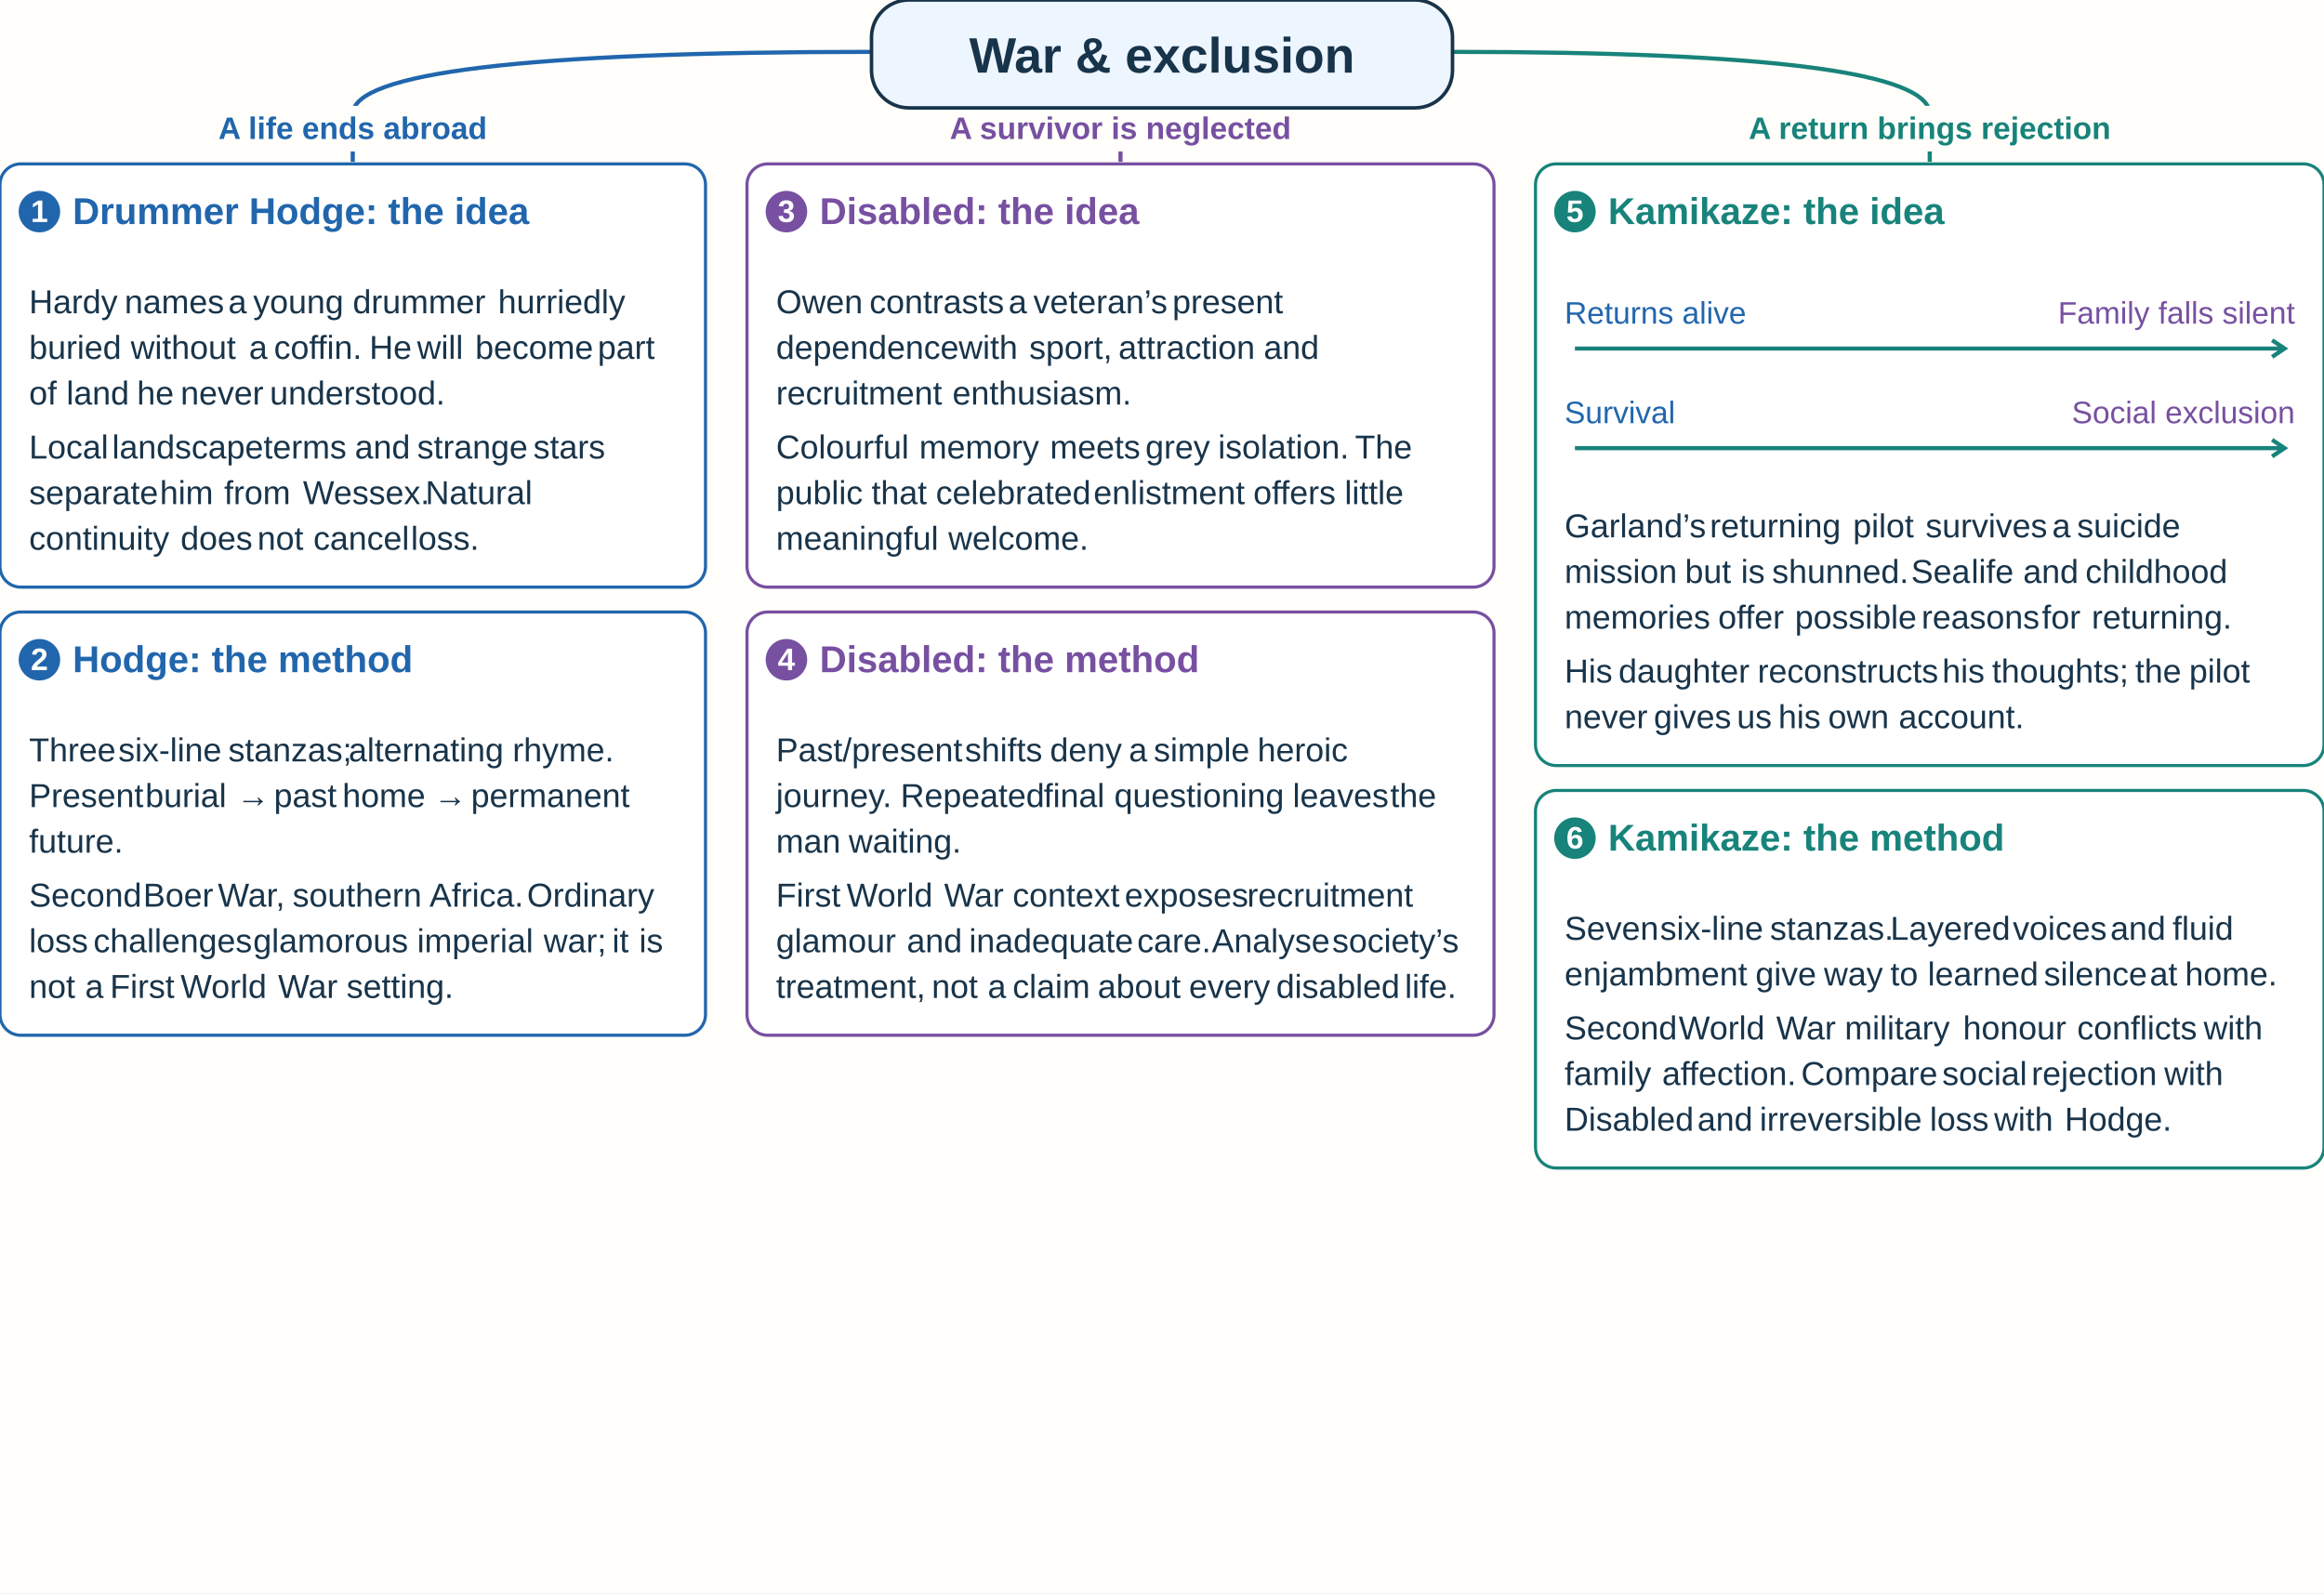
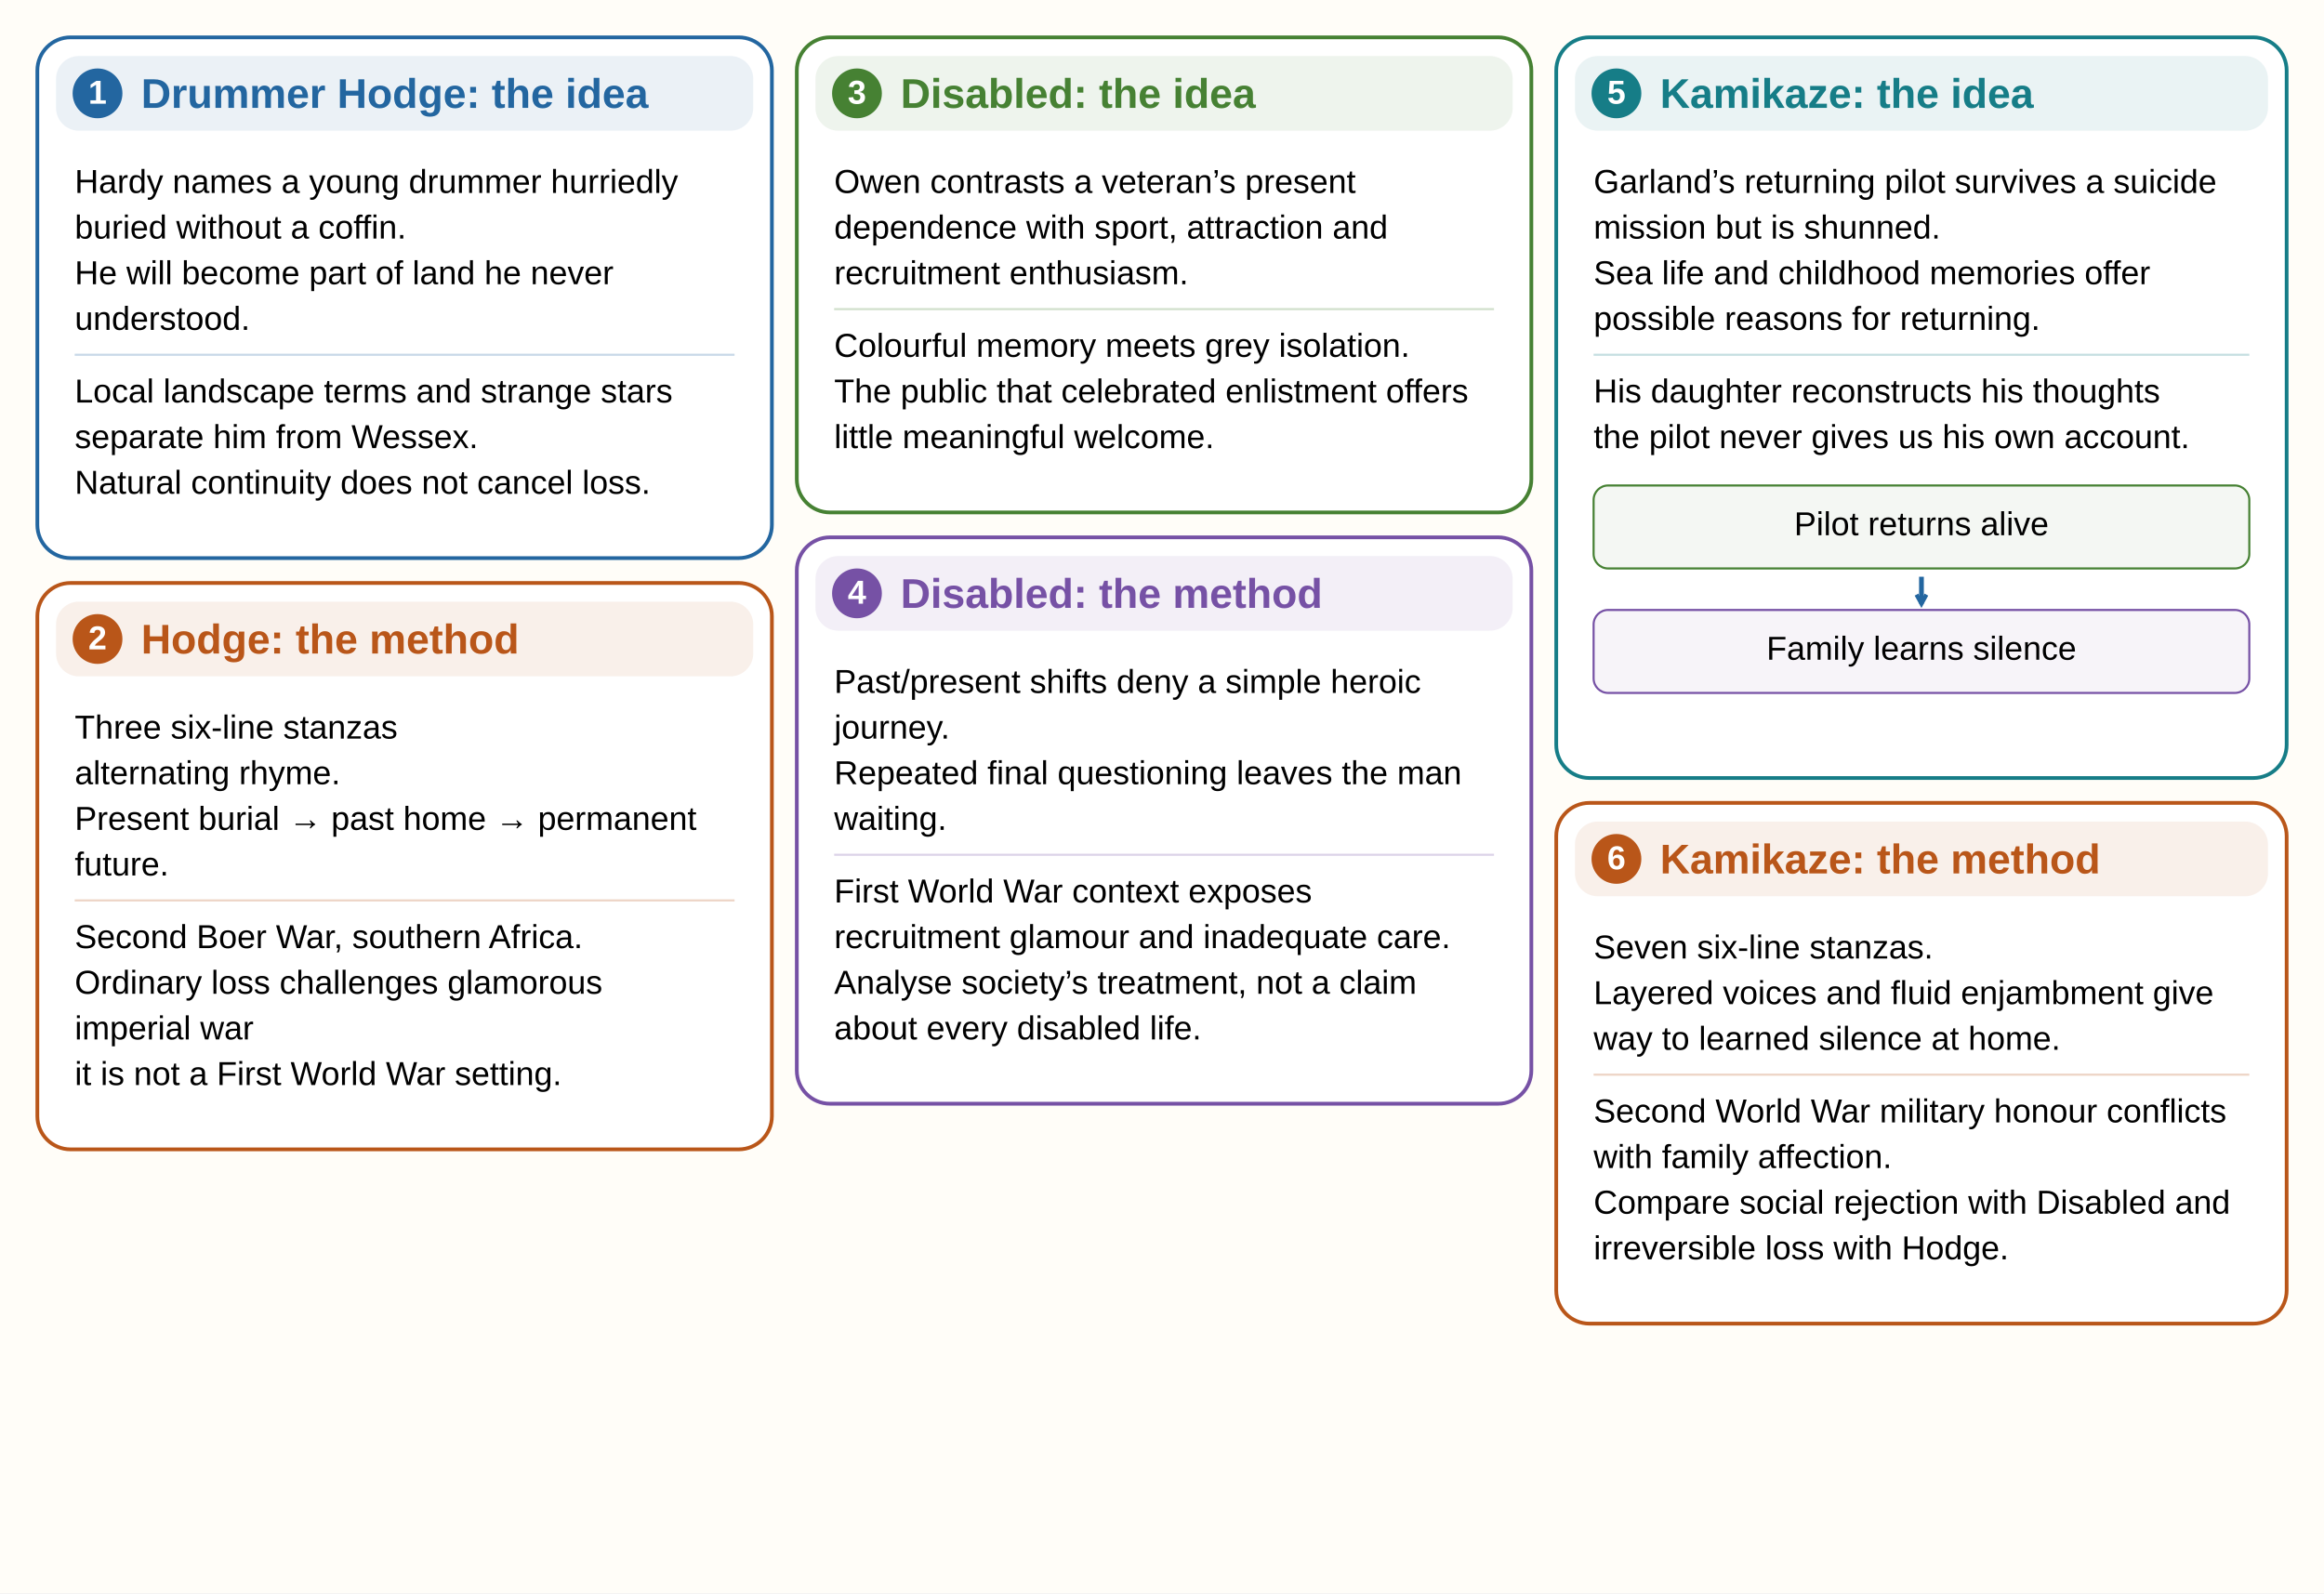
- <svg xmlns="http://www.w3.org/2000/svg" width="2400" height="1645.714" viewBox="0 0 1120 768" role="img" aria-labelledby="title description" data-print-width-mm="277" data-body-size="16">
+ <svg xmlns="http://www.w3.org/2000/svg" width="2400" height="1645.714" viewBox="0 0 1120 768" role="img" aria-labelledby="map-title map-description" data-print-width-mm="277" font-family="Segoe UI,Arial,sans-serif">
  <defs>
-     <radialGradient id="animalFill">
-       <stop stop-color="#fff5de" />
-       <stop offset="1" stop-color="#dceafd" />
-     </radialGradient>
-     <radialGradient id="nucleusFill">
-       <stop stop-color="#ddc7f4" />
-       <stop offset="1" stop-color="#9b79c2" />
-     </radialGradient>
-     <linearGradient id="leafFill" x2="0" y2="1">
-       <stop stop-color="#edf7b8" />
-       <stop offset="1" stop-color="#bfd882" />
-     </linearGradient>
+     <marker id="arrow-2366a0" viewBox="0 0 10 10" refX="9" refY="5" markerWidth="4" markerHeight="4" orient="auto-start-reverse">
+       <path d="M1 1L9 5L1 9" fill="none" stroke="#2366a0" stroke-width="2" stroke-linejoin="round" />
+     </marker>
+     <marker id="arrow-b95619" viewBox="0 0 10 10" refX="9" refY="5" markerWidth="4" markerHeight="4" orient="auto-start-reverse">
+       <path d="M1 1L9 5L1 9" fill="none" stroke="#b95619" stroke-width="2" stroke-linejoin="round" />
+     </marker>
+     <marker id="arrow-468133" viewBox="0 0 10 10" refX="9" refY="5" markerWidth="4" markerHeight="4" orient="auto-start-reverse">
+       <path d="M1 1L9 5L1 9" fill="none" stroke="#468133" stroke-width="2" stroke-linejoin="round" />
+     </marker>
+     <marker id="arrow-7651a5" viewBox="0 0 10 10" refX="9" refY="5" markerWidth="4" markerHeight="4" orient="auto-start-reverse">
+       <path d="M1 1L9 5L1 9" fill="none" stroke="#7651a5" stroke-width="2" stroke-linejoin="round" />
+     </marker>
+     <marker id="arrow-167d87" viewBox="0 0 10 10" refX="9" refY="5" markerWidth="4" markerHeight="4" orient="auto-start-reverse">
+       <path d="M1 1L9 5L1 9" fill="none" stroke="#167d87" stroke-width="2" stroke-linejoin="round" />
+     </marker>
+     <marker id="arrow-b95619" viewBox="0 0 10 10" refX="9" refY="5" markerWidth="4" markerHeight="4" orient="auto-start-reverse">
+       <path d="M1 1L9 5L1 9" fill="none" stroke="#b95619" stroke-width="2" stroke-linejoin="round" />
+     </marker>
  </defs>
-   <rect width="1120" height="768" fill="#fffefa" />
-   <g font-family="Segoe UI, Arial, sans-serif" fill="#18344a">
-     <path class="relationship-path" d="M420.0 25Q170.0 25 170.0 55V78" stroke="#2166ad" stroke-width="2" fill="none" />
-     <rect x="96.5" y="51" width="147.0" height="22" rx="5" fill="#fffefa" />
-     <text class="diagram-label" x="170.00" y="67.00" font-size="15" fill="#2166ad" font-weight="700" text-anchor="middle">A life ends abroad</text>
-     <g class="map-section" id="section-1" data-source-panel="0" data-bounds="0,0,340,204" transform="translate(0 79)">
-       <rect width="340" height="204" rx="10" fill="white" stroke="#2166ad" stroke-width="1.5" />
-       <g class="section-heading">
-         <circle cx="19" cy="23" r="10" fill="#2166ad" />
-         <text class="" x="19.00" y="28.00" font-size="15" fill="white" font-weight="700" text-anchor="middle">1</text>
-         <text class="" x="35.00" y="29.00" font-size="18" fill="#2166ad" font-weight="700" text-anchor="start">Drummer Hodge: the idea</text>
-       </g>
-       <g class="section-body">
-         <text class="body-text" x="14.00" y="72.00" font-size="16" fill="#18344a" font-weight="400" text-anchor="start">Hardy</text>
-         <text class="body-text" x="60.00" y="72.00" font-size="16" fill="#18344a" font-weight="400" text-anchor="start">names</text>
-         <text class="body-text" x="110.00" y="72.00" font-size="16" fill="#18344a" font-weight="400" text-anchor="start">a</text>
-         <text class="body-text" x="122.00" y="72.00" font-size="16" fill="#18344a" font-weight="400" text-anchor="start">young</text>
-         <text class="body-text" x="170.00" y="72.00" font-size="16" fill="#18344a" font-weight="400" text-anchor="start">drummer</text>
-         <text class="body-text" x="240.00" y="72.00" font-size="16" fill="#18344a" font-weight="400" text-anchor="start">hurriedly</text>
-         <text class="body-text" x="14.00" y="94.00" font-size="16" fill="#18344a" font-weight="400" text-anchor="start">buried</text>
-         <text class="body-text" x="63.00" y="94.00" font-size="16" fill="#18344a" font-weight="400" text-anchor="start">without</text>
-         <text class="body-text" x="120.00" y="94.00" font-size="16" fill="#18344a" font-weight="400" text-anchor="start">a</text>
-         <text class="body-text" x="132.00" y="94.00" font-size="16" fill="#18344a" font-weight="400" text-anchor="start">coffin.</text>
-         <text class="body-text" x="178.00" y="94.00" font-size="16" fill="#18344a" font-weight="400" text-anchor="start">He</text>
-         <text class="body-text" x="201.00" y="94.00" font-size="16" fill="#18344a" font-weight="400" text-anchor="start">will</text>
-         <text class="body-text" x="229.00" y="94.00" font-size="16" fill="#18344a" font-weight="400" text-anchor="start">become</text>
-         <text class="body-text" x="288.00" y="94.00" font-size="16" fill="#18344a" font-weight="400" text-anchor="start">part</text>
-         <text class="body-text" x="14.00" y="116.00" font-size="16" fill="#18344a" font-weight="400" text-anchor="start">of</text>
-         <text class="body-text" x="32.00" y="116.00" font-size="16" fill="#18344a" font-weight="400" text-anchor="start">land</text>
-         <text class="body-text" x="66.00" y="116.00" font-size="16" fill="#18344a" font-weight="400" text-anchor="start">he</text>
-         <text class="body-text" x="87.00" y="116.00" font-size="16" fill="#18344a" font-weight="400" text-anchor="start">never</text>
-         <text class="body-text" x="130.00" y="116.00" font-size="16" fill="#18344a" font-weight="400" text-anchor="start">understood.</text>
-         <text class="body-text" x="14.00" y="142.00" font-size="16" fill="#18344a" font-weight="400" text-anchor="start">Local</text>
-         <text class="body-text" x="54.00" y="142.00" font-size="16" fill="#18344a" font-weight="400" text-anchor="start">landscape</text>
-         <text class="body-text" x="127.00" y="142.00" font-size="16" fill="#18344a" font-weight="400" text-anchor="start">terms</text>
-         <text class="body-text" x="171.00" y="142.00" font-size="16" fill="#18344a" font-weight="400" text-anchor="start">and</text>
-         <text class="body-text" x="201.00" y="142.00" font-size="16" fill="#18344a" font-weight="400" text-anchor="start">strange</text>
-         <text class="body-text" x="257.00" y="142.00" font-size="16" fill="#18344a" font-weight="400" text-anchor="start">stars</text>
-         <text class="body-text" x="14.00" y="164.00" font-size="16" fill="#18344a" font-weight="400" text-anchor="start">separate</text>
-         <text class="body-text" x="77.00" y="164.00" font-size="16" fill="#18344a" font-weight="400" text-anchor="start">him</text>
-         <text class="body-text" x="108.00" y="164.00" font-size="16" fill="#18344a" font-weight="400" text-anchor="start">from</text>
-         <text class="body-text" x="146.00" y="164.00" font-size="16" fill="#18344a" font-weight="400" text-anchor="start">Wessex.</text>
-         <text class="body-text" x="205.00" y="164.00" font-size="16" fill="#18344a" font-weight="400" text-anchor="start">Natural</text>
-         <text class="body-text" x="14.00" y="186.00" font-size="16" fill="#18344a" font-weight="400" text-anchor="start">continuity</text>
-         <text class="body-text" x="87.00" y="186.00" font-size="16" fill="#18344a" font-weight="400" text-anchor="start">does</text>
-         <text class="body-text" x="124.00" y="186.00" font-size="16" fill="#18344a" font-weight="400" text-anchor="start">not</text>
-         <text class="body-text" x="151.00" y="186.00" font-size="16" fill="#18344a" font-weight="400" text-anchor="start">cancel</text>
-         <text class="body-text" x="198.00" y="186.00" font-size="16" fill="#18344a" font-weight="400" text-anchor="start">loss.</text>
+   <rect width="1120" height="768" fill="#fffdf8" />
+   <g class="map-section" id="section-1" data-source-panel="0" data-bounds="0,0,354,251" transform="translate(18 18)">
+     <rect width="354" height="251" rx="16" fill="white" stroke="#2366a0" stroke-width="1.8" />
+     <g class="section-heading">
+       <rect x="9" y="9" width="336" height="36" rx="11" fill="#2366a0" opacity=".09" />
+       <circle cx="29" cy="27" r="12" fill="#2366a0" />
+       <text class="diagram-label" x="29" y="32" font-size="16" fill="white" font-weight="700" text-anchor="middle">1</text>
+       <text class="panel-title" x="50" y="34" font-size="20" fill="#2366a0" font-weight="700" text-anchor="start">Drummer Hodge: the idea</text>
+     </g>
+     <g class="section-body">
+       <text class="body-text" x="18" y="75" font-size="16" fill="#000000" font-weight="400" text-anchor="start">Hardy names a young drummer hurriedly</text>
+       <text class="body-text" x="18" y="97" font-size="16" fill="#000000" font-weight="400" text-anchor="start">buried without a coffin.</text>
+       <text class="body-text" x="18" y="119" font-size="16" fill="#000000" font-weight="400" text-anchor="start">He will become part of land he never</text>
+       <text class="body-text" x="18" y="141" font-size="16" fill="#000000" font-weight="400" text-anchor="start">understood.</text>
+       <path class="section-divider" d="M18 153H336" stroke="#2366a0" stroke-opacity=".25" stroke-width="1" fill="none" />
+       <text class="body-text" x="18" y="176" font-size="16" fill="#000000" font-weight="400" text-anchor="start">Local landscape terms and strange stars</text>
+       <text class="body-text" x="18" y="198" font-size="16" fill="#000000" font-weight="400" text-anchor="start">separate him from Wessex.</text>
+       <text class="body-text" x="18" y="220" font-size="16" fill="#000000" font-weight="400" text-anchor="start">Natural continuity does not cancel loss.</text>
+     </g>
+   </g>
+   <g class="map-section" id="section-2" data-source-panel="1" data-bounds="0,0,354,273" transform="translate(18 281)">
+     <rect width="354" height="273" rx="16" fill="white" stroke="#b95619" stroke-width="1.8" />
+     <g class="section-heading">
+       <rect x="9" y="9" width="336" height="36" rx="11" fill="#b95619" opacity=".09" />
+       <circle cx="29" cy="27" r="12" fill="#b95619" />
+       <text class="diagram-label" x="29" y="32" font-size="16" fill="white" font-weight="700" text-anchor="middle">2</text>
+       <text class="panel-title" x="50" y="34" font-size="20" fill="#b95619" font-weight="700" text-anchor="start">Hodge: the method</text>
+     </g>
+     <g class="section-body">
+       <text class="body-text" x="18" y="75" font-size="16" fill="#000000" font-weight="400" text-anchor="start">Three six-line stanzas</text>
+       <text class="body-text" x="18" y="97" font-size="16" fill="#000000" font-weight="400" text-anchor="start">alternating rhyme.</text>
+       <text class="body-text" x="18" y="119" font-size="16" fill="#000000" font-weight="400" text-anchor="start">Present burial → past home → permanent</text>
+       <text class="body-text" x="18" y="141" font-size="16" fill="#000000" font-weight="400" text-anchor="start">future.</text>
+       <path class="section-divider" d="M18 153H336" stroke="#b95619" stroke-opacity=".25" stroke-width="1" fill="none" />
+       <text class="body-text" x="18" y="176" font-size="16" fill="#000000" font-weight="400" text-anchor="start">Second Boer War, southern Africa.</text>
+       <text class="body-text" x="18" y="198" font-size="16" fill="#000000" font-weight="400" text-anchor="start">Ordinary loss challenges glamorous</text>
+       <text class="body-text" x="18" y="220" font-size="16" fill="#000000" font-weight="400" text-anchor="start">imperial war</text>
+       <text class="body-text" x="18" y="242" font-size="16" fill="#000000" font-weight="400" text-anchor="start">it is not a First World War setting.</text>
+     </g>
+   </g>
+   <g class="map-section" id="section-3" data-source-panel="2" data-bounds="0,0,354,229" transform="translate(384 18)">
+     <rect width="354" height="229" rx="16" fill="white" stroke="#468133" stroke-width="1.8" />
+     <g class="section-heading">
+       <rect x="9" y="9" width="336" height="36" rx="11" fill="#468133" opacity=".09" />
+       <circle cx="29" cy="27" r="12" fill="#468133" />
+       <text class="diagram-label" x="29" y="32" font-size="16" fill="white" font-weight="700" text-anchor="middle">3</text>
+       <text class="panel-title" x="50" y="34" font-size="20" fill="#468133" font-weight="700" text-anchor="start">Disabled: the idea</text>
+     </g>
+     <g class="section-body">
+       <text class="body-text" x="18" y="75" font-size="16" fill="#000000" font-weight="400" text-anchor="start">Owen contrasts a veteran’s present</text>
+       <text class="body-text" x="18" y="97" font-size="16" fill="#000000" font-weight="400" text-anchor="start">dependence with sport, attraction and</text>
+       <text class="body-text" x="18" y="119" font-size="16" fill="#000000" font-weight="400" text-anchor="start">recruitment enthusiasm.</text>
+       <path class="section-divider" d="M18 131H336" stroke="#468133" stroke-opacity=".25" stroke-width="1" fill="none" />
+       <text class="body-text" x="18" y="154" font-size="16" fill="#000000" font-weight="400" text-anchor="start">Colourful memory meets grey isolation.</text>
+       <text class="body-text" x="18" y="176" font-size="16" fill="#000000" font-weight="400" text-anchor="start">The public that celebrated enlistment offers</text>
+       <text class="body-text" x="18" y="198" font-size="16" fill="#000000" font-weight="400" text-anchor="start">little meaningful welcome.</text>
+     </g>
+   </g>
+   <g class="map-section" id="section-4" data-source-panel="3" data-bounds="0,0,354,273" transform="translate(384 259)">
+     <rect width="354" height="273" rx="16" fill="white" stroke="#7651a5" stroke-width="1.8" />
+     <g class="section-heading">
+       <rect x="9" y="9" width="336" height="36" rx="11" fill="#7651a5" opacity=".09" />
+       <circle cx="29" cy="27" r="12" fill="#7651a5" />
+       <text class="diagram-label" x="29" y="32" font-size="16" fill="white" font-weight="700" text-anchor="middle">4</text>
+       <text class="panel-title" x="50" y="34" font-size="20" fill="#7651a5" font-weight="700" text-anchor="start">Disabled: the method</text>
+     </g>
+     <g class="section-body">
+       <text class="body-text" x="18" y="75" font-size="16" fill="#000000" font-weight="400" text-anchor="start">Past/present shifts deny a simple heroic</text>
+       <text class="body-text" x="18" y="97" font-size="16" fill="#000000" font-weight="400" text-anchor="start">journey.</text>
+       <text class="body-text" x="18" y="119" font-size="16" fill="#000000" font-weight="400" text-anchor="start">Repeated final questioning leaves the man</text>
+       <text class="body-text" x="18" y="141" font-size="16" fill="#000000" font-weight="400" text-anchor="start">waiting.</text>
+       <path class="section-divider" d="M18 153H336" stroke="#7651a5" stroke-opacity=".25" stroke-width="1" fill="none" />
+       <text class="body-text" x="18" y="176" font-size="16" fill="#000000" font-weight="400" text-anchor="start">First World War context exposes</text>
+       <text class="body-text" x="18" y="198" font-size="16" fill="#000000" font-weight="400" text-anchor="start">recruitment glamour and inadequate care.</text>
+       <text class="body-text" x="18" y="220" font-size="16" fill="#000000" font-weight="400" text-anchor="start">Analyse society’s treatment, not a claim</text>
+       <text class="body-text" x="18" y="242" font-size="16" fill="#000000" font-weight="400" text-anchor="start">about every disabled life.</text>
+     </g>
+   </g>
+   <g class="map-section" id="section-5" data-source-panel="4" data-bounds="0,0,352,357" transform="translate(750 18)">
+     <rect width="352" height="357" rx="16" fill="white" stroke="#167d87" stroke-width="1.8" />
+     <g class="section-heading">
+       <rect x="9" y="9" width="334" height="36" rx="11" fill="#167d87" opacity=".09" />
+       <circle cx="29" cy="27" r="12" fill="#167d87" />
+       <text class="diagram-label" x="29" y="32" font-size="16" fill="white" font-weight="700" text-anchor="middle">5</text>
+       <text class="panel-title" x="50" y="34" font-size="20" fill="#167d87" font-weight="700" text-anchor="start">Kamikaze: the idea</text>
+     </g>
+     <g class="section-body">
+       <text class="body-text" x="18" y="75" font-size="16" fill="#000000" font-weight="400" text-anchor="start">Garland’s returning pilot survives a suicide</text>
+       <text class="body-text" x="18" y="97" font-size="16" fill="#000000" font-weight="400" text-anchor="start">mission but is shunned.</text>
+       <text class="body-text" x="18" y="119" font-size="16" fill="#000000" font-weight="400" text-anchor="start">Sea life and childhood memories offer</text>
+       <text class="body-text" x="18" y="141" font-size="16" fill="#000000" font-weight="400" text-anchor="start">possible reasons for returning.</text>
+       <path class="section-divider" d="M18 153H334" stroke="#167d87" stroke-opacity=".25" stroke-width="1" fill="none" />
+       <text class="body-text" x="18" y="176" font-size="16" fill="#000000" font-weight="400" text-anchor="start">His daughter reconstructs his thoughts</text>
+       <text class="body-text" x="18" y="198" font-size="16" fill="#000000" font-weight="400" text-anchor="start">the pilot never gives us his own account.</text>
+       <g transform="translate(18 216)">
+         <g class="concept-illustration">
+           <rect x="0" y="0" width="316" height="40" rx="7" fill="#468133" fill-opacity=".06" stroke="#468133" />
+           <text class="diagram-label" x="158.0" y="24" font-size="16" fill="#000000" text-anchor="middle">Pilot returns alive</text>
+           <path d="M158.0 44L158.0 57" stroke="#2366a0" stroke-width="2.3" fill="none" />
+           <path d="M155.603 52.612L158.0 57L160.397 52.612" stroke="#2366a0" stroke-width="2" fill="none" />
+           <rect x="0" y="60" width="316" height="40" rx="7" fill="#7651a5" fill-opacity=".06" stroke="#7651a5" />
+           <text class="diagram-label" x="158.0" y="84" font-size="16" fill="#000000" text-anchor="middle">Family learns silence</text>
+         </g>
      </g>
    </g>
-     <g class="map-section" id="section-2" data-source-panel="1" data-bounds="0,0,340,204" transform="translate(0 295)">
-       <rect width="340" height="204" rx="10" fill="white" stroke="#2166ad" stroke-width="1.5" />
-       <g class="section-heading">
-         <circle cx="19" cy="23" r="10" fill="#2166ad" />
-         <text class="" x="19.00" y="28.00" font-size="15" fill="white" font-weight="700" text-anchor="middle">2</text>
-         <text class="" x="35.00" y="29.00" font-size="18" fill="#2166ad" font-weight="700" text-anchor="start">Hodge: the method</text>
-       </g>
-       <g class="section-body">
-         <text class="body-text" x="14.00" y="72.00" font-size="16" fill="#18344a" font-weight="400" text-anchor="start">Three</text>
-         <text class="body-text" x="57.00" y="72.00" font-size="16" fill="#18344a" font-weight="400" text-anchor="start">six-line</text>
-         <text class="body-text" x="110.00" y="72.00" font-size="16" fill="#18344a" font-weight="400" text-anchor="start">stanzas;</text>
-         <text class="body-text" x="168.00" y="72.00" font-size="16" fill="#18344a" font-weight="400" text-anchor="start">alternating</text>
-         <text class="body-text" x="247.00" y="72.00" font-size="16" fill="#18344a" font-weight="400" text-anchor="start">rhyme.</text>
-         <text class="body-text" x="14.00" y="94.00" font-size="16" fill="#18344a" font-weight="400" text-anchor="start">Present</text>
-         <text class="body-text" x="70.00" y="94.00" font-size="16" fill="#18344a" font-weight="400" text-anchor="start">burial</text>
-         <text class="body-text" x="114.00" y="94.00" font-size="16" fill="#18344a" font-weight="400" text-anchor="start">→</text>
-         <text class="body-text" x="132.00" y="94.00" font-size="16" fill="#18344a" font-weight="400" text-anchor="start">past</text>
-         <text class="body-text" x="165.00" y="94.00" font-size="16" fill="#18344a" font-weight="400" text-anchor="start">home</text>
-         <text class="body-text" x="209.00" y="94.00" font-size="16" fill="#18344a" font-weight="400" text-anchor="start">→</text>
-         <text class="body-text" x="227.00" y="94.00" font-size="16" fill="#18344a" font-weight="400" text-anchor="start">permanent</text>
-         <text class="body-text" x="14.00" y="116.00" font-size="16" fill="#18344a" font-weight="400" text-anchor="start">future.</text>
-         <text class="body-text" x="14.00" y="142.00" font-size="16" fill="#18344a" font-weight="400" text-anchor="start">Second</text>
-         <text class="body-text" x="69.00" y="142.00" font-size="16" fill="#18344a" font-weight="400" text-anchor="start">Boer</text>
-         <text class="body-text" x="105.00" y="142.00" font-size="16" fill="#18344a" font-weight="400" text-anchor="start">War,</text>
-         <text class="body-text" x="140.98" y="142.00" font-size="16" fill="#18344a" font-weight="400" text-anchor="start">southern</text>
-         <text class="body-text" x="206.98" y="142.00" font-size="16" fill="#18344a" font-weight="400" text-anchor="start">Africa.</text>
-         <text class="body-text" x="253.98" y="142.00" font-size="16" fill="#18344a" font-weight="400" text-anchor="start">Ordinary</text>
-         <text class="body-text" x="14.00" y="164.00" font-size="16" fill="#18344a" font-weight="400" text-anchor="start">loss</text>
-         <text class="body-text" x="45.00" y="164.00" font-size="16" fill="#18344a" font-weight="400" text-anchor="start">challenges</text>
-         <text class="body-text" x="122.00" y="164.00" font-size="16" fill="#18344a" font-weight="400" text-anchor="start">glamorous</text>
-         <text class="body-text" x="201.00" y="164.00" font-size="16" fill="#18344a" font-weight="400" text-anchor="start">imperial</text>
-         <text class="body-text" x="262.00" y="164.00" font-size="16" fill="#18344a" font-weight="400" text-anchor="start">war;</text>
-         <text class="body-text" x="295.00" y="164.00" font-size="16" fill="#18344a" font-weight="400" text-anchor="start">it</text>
-         <text class="body-text" x="308.00" y="164.00" font-size="16" fill="#18344a" font-weight="400" text-anchor="start">is</text>
-         <text class="body-text" x="14.00" y="186.00" font-size="16" fill="#18344a" font-weight="400" text-anchor="start">not</text>
-         <text class="body-text" x="41.00" y="186.00" font-size="16" fill="#18344a" font-weight="400" text-anchor="start">a</text>
-         <text class="body-text" x="53.00" y="186.00" font-size="16" fill="#18344a" font-weight="400" text-anchor="start">First</text>
-         <text class="body-text" x="87.00" y="186.00" font-size="16" fill="#18344a" font-weight="400" text-anchor="start">World</text>
-         <text class="body-text" x="134.00" y="186.00" font-size="16" fill="#18344a" font-weight="400" text-anchor="start">War</text>
-         <text class="body-text" x="167.00" y="186.00" font-size="16" fill="#18344a" font-weight="400" text-anchor="start">setting.</text>
-       </g>
+   </g>
+   <g class="map-section" id="section-6" data-source-panel="5" data-bounds="0,0,352,251" transform="translate(750 387)">
+     <rect width="352" height="251" rx="16" fill="white" stroke="#b95619" stroke-width="1.8" />
+     <g class="section-heading">
+       <rect x="9" y="9" width="334" height="36" rx="11" fill="#b95619" opacity=".09" />
+       <circle cx="29" cy="27" r="12" fill="#b95619" />
+       <text class="diagram-label" x="29" y="32" font-size="16" fill="white" font-weight="700" text-anchor="middle">6</text>
+       <text class="panel-title" x="50" y="34" font-size="20" fill="#b95619" font-weight="700" text-anchor="start">Kamikaze: the method</text>
    </g>
-     <path class="relationship-path" d="M560 52Q540.0 55 540.0 55V78" stroke="#7750a1" stroke-width="2" fill="none" />
-     <rect x="450.5" y="51" width="179.0" height="22" rx="5" fill="#fffefa" />
-     <text class="diagram-label" x="540.00" y="67.00" font-size="15" fill="#7750a1" font-weight="700" text-anchor="middle">A survivor is neglected</text>
-     <g class="map-section" id="section-3" data-source-panel="2" data-bounds="0,0,360,204" transform="translate(360 79)">
-       <rect width="360" height="204" rx="10" fill="white" stroke="#7750a1" stroke-width="1.5" />
-       <g class="section-heading">
-         <circle cx="19" cy="23" r="10" fill="#7750a1" />
-         <text class="" x="19.00" y="28.00" font-size="15" fill="white" font-weight="700" text-anchor="middle">3</text>
-         <text class="" x="35.00" y="29.00" font-size="18" fill="#7750a1" font-weight="700" text-anchor="start">Disabled: the idea</text>
-       </g>
-       <g class="section-body">
-         <text class="body-text" x="14.00" y="72.00" font-size="16" fill="#18344a" font-weight="400" text-anchor="start">Owen</text>
-         <text class="body-text" x="59.00" y="72.00" font-size="16" fill="#18344a" font-weight="400" text-anchor="start">contrasts</text>
-         <text class="body-text" x="126.00" y="72.00" font-size="16" fill="#18344a" font-weight="400" text-anchor="start">a</text>
-         <text class="body-text" x="138.00" y="72.00" font-size="16" fill="#18344a" font-weight="400" text-anchor="start">veteran’s</text>
-         <text class="body-text" x="204.98" y="72.00" font-size="16" fill="#18344a" font-weight="400" text-anchor="start">present</text>
-         <text class="body-text" x="14.00" y="94.00" font-size="16" fill="#18344a" font-weight="400" text-anchor="start">dependence</text>
-         <text class="body-text" x="102.00" y="94.00" font-size="16" fill="#18344a" font-weight="400" text-anchor="start">with</text>
-         <text class="body-text" x="136.00" y="94.00" font-size="16" fill="#18344a" font-weight="400" text-anchor="start">sport,</text>
-         <text class="body-text" x="179.00" y="94.00" font-size="16" fill="#18344a" font-weight="400" text-anchor="start">attraction</text>
-         <text class="body-text" x="249.00" y="94.00" font-size="16" fill="#18344a" font-weight="400" text-anchor="start">and</text>
-         <text class="body-text" x="14.00" y="116.00" font-size="16" fill="#18344a" font-weight="400" text-anchor="start">recruitment</text>
-         <text class="body-text" x="99.00" y="116.00" font-size="16" fill="#18344a" font-weight="400" text-anchor="start">enthusiasm.</text>
-         <text class="body-text" x="14.00" y="142.00" font-size="16" fill="#18344a" font-weight="400" text-anchor="start">Colourful</text>
-         <text class="body-text" x="83.00" y="142.00" font-size="16" fill="#18344a" font-weight="400" text-anchor="start">memory</text>
-         <text class="body-text" x="146.00" y="142.00" font-size="16" fill="#18344a" font-weight="400" text-anchor="start">meets</text>
-         <text class="body-text" x="192.00" y="142.00" font-size="16" fill="#18344a" font-weight="400" text-anchor="start">grey</text>
-         <text class="body-text" x="227.00" y="142.00" font-size="16" fill="#18344a" font-weight="400" text-anchor="start">isolation.</text>
-         <text class="body-text" x="293.00" y="142.00" font-size="16" fill="#18344a" font-weight="400" text-anchor="start">The</text>
-         <text class="body-text" x="14.00" y="164.00" font-size="16" fill="#18344a" font-weight="400" text-anchor="start">public</text>
-         <text class="body-text" x="60.00" y="164.00" font-size="16" fill="#18344a" font-weight="400" text-anchor="start">that</text>
-         <text class="body-text" x="91.00" y="164.00" font-size="16" fill="#18344a" font-weight="400" text-anchor="start">celebrated</text>
-         <text class="body-text" x="167.00" y="164.00" font-size="16" fill="#18344a" font-weight="400" text-anchor="start">enlistment</text>
-         <text class="body-text" x="244.00" y="164.00" font-size="16" fill="#18344a" font-weight="400" text-anchor="start">offers</text>
-         <text class="body-text" x="288.00" y="164.00" font-size="16" fill="#18344a" font-weight="400" text-anchor="start">little</text>
-         <text class="body-text" x="14.00" y="186.00" font-size="16" fill="#18344a" font-weight="400" text-anchor="start">meaningful</text>
-         <text class="body-text" x="97.00" y="186.00" font-size="16" fill="#18344a" font-weight="400" text-anchor="start">welcome.</text>
-       </g>
-     </g>
-     <g class="map-section" id="section-4" data-source-panel="3" data-bounds="0,0,360,204" transform="translate(360 295)">
-       <rect width="360" height="204" rx="10" fill="white" stroke="#7750a1" stroke-width="1.5" />
-       <g class="section-heading">
-         <circle cx="19" cy="23" r="10" fill="#7750a1" />
-         <text class="" x="19.00" y="28.00" font-size="15" fill="white" font-weight="700" text-anchor="middle">4</text>
-         <text class="" x="35.00" y="29.00" font-size="18" fill="#7750a1" font-weight="700" text-anchor="start">Disabled: the method</text>
-       </g>
-       <g class="section-body">
-         <text class="body-text" x="14.00" y="72.00" font-size="16" fill="#18344a" font-weight="400" text-anchor="start">Past/present</text>
-         <text class="body-text" x="105.00" y="72.00" font-size="16" fill="#18344a" font-weight="400" text-anchor="start">shifts</text>
-         <text class="body-text" x="146.00" y="72.00" font-size="16" fill="#18344a" font-weight="400" text-anchor="start">deny</text>
-         <text class="body-text" x="184.00" y="72.00" font-size="16" fill="#18344a" font-weight="400" text-anchor="start">a</text>
-         <text class="body-text" x="196.00" y="72.00" font-size="16" fill="#18344a" font-weight="400" text-anchor="start">simple</text>
-         <text class="body-text" x="246.00" y="72.00" font-size="16" fill="#18344a" font-weight="400" text-anchor="start">heroic</text>
-         <text class="body-text" x="14.00" y="94.00" font-size="16" fill="#18344a" font-weight="400" text-anchor="start">journey.</text>
-         <text class="body-text" x="73.98" y="94.00" font-size="16" fill="#18344a" font-weight="400" text-anchor="start">Repeated</text>
-         <text class="body-text" x="142.98" y="94.00" font-size="16" fill="#18344a" font-weight="400" text-anchor="start">final</text>
-         <text class="body-text" x="176.98" y="94.00" font-size="16" fill="#18344a" font-weight="400" text-anchor="start">questioning</text>
-         <text class="body-text" x="262.98" y="94.00" font-size="16" fill="#18344a" font-weight="400" text-anchor="start">leaves</text>
-         <text class="body-text" x="309.98" y="94.00" font-size="16" fill="#18344a" font-weight="400" text-anchor="start">the</text>
-         <text class="body-text" x="14.00" y="116.00" font-size="16" fill="#18344a" font-weight="400" text-anchor="start">man</text>
-         <text class="body-text" x="49.00" y="116.00" font-size="16" fill="#18344a" font-weight="400" text-anchor="start">waiting.</text>
-         <text class="body-text" x="14.00" y="142.00" font-size="16" fill="#18344a" font-weight="400" text-anchor="start">First</text>
-         <text class="body-text" x="48.00" y="142.00" font-size="16" fill="#18344a" font-weight="400" text-anchor="start">World</text>
-         <text class="body-text" x="95.00" y="142.00" font-size="16" fill="#18344a" font-weight="400" text-anchor="start">War</text>
-         <text class="body-text" x="128.00" y="142.00" font-size="16" fill="#18344a" font-weight="400" text-anchor="start">context</text>
-         <text class="body-text" x="182.00" y="142.00" font-size="16" fill="#18344a" font-weight="400" text-anchor="start">exposes</text>
-         <text class="body-text" x="241.00" y="142.00" font-size="16" fill="#18344a" font-weight="400" text-anchor="start">recruitment</text>
-         <text class="body-text" x="14.00" y="164.00" font-size="16" fill="#18344a" font-weight="400" text-anchor="start">glamour</text>
-         <text class="body-text" x="77.00" y="164.00" font-size="16" fill="#18344a" font-weight="400" text-anchor="start">and</text>
-         <text class="body-text" x="107.00" y="164.00" font-size="16" fill="#18344a" font-weight="400" text-anchor="start">inadequate</text>
-         <text class="body-text" x="188.00" y="164.00" font-size="16" fill="#18344a" font-weight="400" text-anchor="start">care.</text>
-         <text class="body-text" x="224.00" y="164.00" font-size="16" fill="#18344a" font-weight="400" text-anchor="start">Analyse</text>
-         <text class="body-text" x="282.00" y="164.00" font-size="16" fill="#18344a" font-weight="400" text-anchor="start">society’s</text>
-         <text class="body-text" x="14.00" y="186.00" font-size="16" fill="#18344a" font-weight="400" text-anchor="start">treatment,</text>
-         <text class="body-text" x="89.00" y="186.00" font-size="16" fill="#18344a" font-weight="400" text-anchor="start">not</text>
-         <text class="body-text" x="116.00" y="186.00" font-size="16" fill="#18344a" font-weight="400" text-anchor="start">a</text>
-         <text class="body-text" x="128.00" y="186.00" font-size="16" fill="#18344a" font-weight="400" text-anchor="start">claim</text>
-         <text class="body-text" x="169.00" y="186.00" font-size="16" fill="#18344a" font-weight="400" text-anchor="start">about</text>
-         <text class="body-text" x="213.00" y="186.00" font-size="16" fill="#18344a" font-weight="400" text-anchor="start">every</text>
-         <text class="body-text" x="255.00" y="186.00" font-size="16" fill="#18344a" font-weight="400" text-anchor="start">disabled</text>
-         <text class="body-text" x="317.00" y="186.00" font-size="16" fill="#18344a" font-weight="400" text-anchor="start">life.</text>
-       </g>
-     </g>
-     <path class="relationship-path" d="M700.0 25Q930.0 25 930.0 55V78" stroke="#18837b" stroke-width="2" fill="none" />
-     <rect x="834.0" y="51" width="192.0" height="22" rx="5" fill="#fffefa" />
-     <text class="diagram-label" x="930.00" y="67.00" font-size="15" fill="#18837b" font-weight="700" text-anchor="middle">A return brings rejection</text>
-     <g class="map-section" id="section-5" data-source-panel="4" data-bounds="0,0,380,290" transform="translate(740 79)">
-       <rect width="380" height="290" rx="10" fill="white" stroke="#18837b" stroke-width="1.5" />
-       <g class="section-heading">
-         <circle cx="19" cy="23" r="10" fill="#18837b" />
-         <text class="" x="19.00" y="28.00" font-size="15" fill="white" font-weight="700" text-anchor="middle">5</text>
-         <text class="" x="35.00" y="29.00" font-size="18" fill="#18837b" font-weight="700" text-anchor="start">Kamikaze: the idea</text>
-       </g>
-       <g class="section-body">
-         <g class="concept-illustration" transform="translate(14 59)">
-           <text class="diagram-label" x="0.00" y="18.00" font-size="15" fill="#2166ad" font-weight="400" text-anchor="start">Returns alive</text>
-           <text class="diagram-label" x="352.00" y="18.00" font-size="15" fill="#7750a1" font-weight="400" text-anchor="end">Family falls silent</text>
-           <path d="M5 30H347m-6-4 6 4-6 4" stroke="#18837b" stroke-width="2" fill="none" />
-           <text class="diagram-label" x="0.00" y="66.00" font-size="15" fill="#2166ad" font-weight="400" text-anchor="start">Survival</text>
-           <text class="diagram-label" x="352.00" y="66.00" font-size="15" fill="#7750a1" font-weight="400" text-anchor="end">Social exclusion</text>
-           <path d="M5 78H347m-6-4 6 4-6 4" stroke="#18837b" stroke-width="2" fill="none" />
-         </g>
-         <text class="body-text" x="14.00" y="180.00" font-size="16" fill="#18344a" font-weight="400" text-anchor="start">Garland’s</text>
-         <text class="body-text" x="83.98" y="180.00" font-size="16" fill="#18344a" font-weight="400" text-anchor="start">returning</text>
-         <text class="body-text" x="152.98" y="180.00" font-size="16" fill="#18344a" font-weight="400" text-anchor="start">pilot</text>
-         <text class="body-text" x="187.98" y="180.00" font-size="16" fill="#18344a" font-weight="400" text-anchor="start">survives</text>
-         <text class="body-text" x="248.98" y="180.00" font-size="16" fill="#18344a" font-weight="400" text-anchor="start">a</text>
-         <text class="body-text" x="260.98" y="180.00" font-size="16" fill="#18344a" font-weight="400" text-anchor="start">suicide</text>
-         <text class="body-text" x="14.00" y="202.00" font-size="16" fill="#18344a" font-weight="400" text-anchor="start">mission</text>
-         <text class="body-text" x="72.00" y="202.00" font-size="16" fill="#18344a" font-weight="400" text-anchor="start">but</text>
-         <text class="body-text" x="99.00" y="202.00" font-size="16" fill="#18344a" font-weight="400" text-anchor="start">is</text>
-         <text class="body-text" x="114.00" y="202.00" font-size="16" fill="#18344a" font-weight="400" text-anchor="start">shunned.</text>
-         <text class="body-text" x="181.00" y="202.00" font-size="16" fill="#18344a" font-weight="400" text-anchor="start">Sea</text>
-         <text class="body-text" x="210.00" y="202.00" font-size="16" fill="#18344a" font-weight="400" text-anchor="start">life</text>
-         <text class="body-text" x="235.00" y="202.00" font-size="16" fill="#18344a" font-weight="400" text-anchor="start">and</text>
-         <text class="body-text" x="265.00" y="202.00" font-size="16" fill="#18344a" font-weight="400" text-anchor="start">childhood</text>
-         <text class="body-text" x="14.00" y="224.00" font-size="16" fill="#18344a" font-weight="400" text-anchor="start">memories</text>
-         <text class="body-text" x="88.00" y="224.00" font-size="16" fill="#18344a" font-weight="400" text-anchor="start">offer</text>
-         <text class="body-text" x="125.00" y="224.00" font-size="16" fill="#18344a" font-weight="400" text-anchor="start">possible</text>
-         <text class="body-text" x="186.00" y="224.00" font-size="16" fill="#18344a" font-weight="400" text-anchor="start">reasons</text>
-         <text class="body-text" x="244.00" y="224.00" font-size="16" fill="#18344a" font-weight="400" text-anchor="start">for</text>
-         <text class="body-text" x="268.00" y="224.00" font-size="16" fill="#18344a" font-weight="400" text-anchor="start">returning.</text>
-         <text class="body-text" x="14.00" y="250.00" font-size="16" fill="#18344a" font-weight="400" text-anchor="start">His</text>
-         <text class="body-text" x="40.00" y="250.00" font-size="16" fill="#18344a" font-weight="400" text-anchor="start">daughter</text>
-         <text class="body-text" x="107.00" y="250.00" font-size="16" fill="#18344a" font-weight="400" text-anchor="start">reconstructs</text>
-         <text class="body-text" x="196.00" y="250.00" font-size="16" fill="#18344a" font-weight="400" text-anchor="start">his</text>
-         <text class="body-text" x="220.00" y="250.00" font-size="16" fill="#18344a" font-weight="400" text-anchor="start">thoughts;</text>
-         <text class="body-text" x="289.00" y="250.00" font-size="16" fill="#18344a" font-weight="400" text-anchor="start">the</text>
-         <text class="body-text" x="315.00" y="250.00" font-size="16" fill="#18344a" font-weight="400" text-anchor="start">pilot</text>
-         <text class="body-text" x="14.00" y="272.00" font-size="16" fill="#18344a" font-weight="400" text-anchor="start">never</text>
-         <text class="body-text" x="57.00" y="272.00" font-size="16" fill="#18344a" font-weight="400" text-anchor="start">gives</text>
-         <text class="body-text" x="97.00" y="272.00" font-size="16" fill="#18344a" font-weight="400" text-anchor="start">us</text>
-         <text class="body-text" x="117.00" y="272.00" font-size="16" fill="#18344a" font-weight="400" text-anchor="start">his</text>
-         <text class="body-text" x="141.00" y="272.00" font-size="16" fill="#18344a" font-weight="400" text-anchor="start">own</text>
-         <text class="body-text" x="175.00" y="272.00" font-size="16" fill="#18344a" font-weight="400" text-anchor="start">account.</text>
-       </g>
-     </g>
-     <g class="map-section" id="section-6" data-source-panel="5" data-bounds="0,0,380,182" transform="translate(740 381)">
-       <rect width="380" height="182" rx="10" fill="white" stroke="#18837b" stroke-width="1.5" />
-       <g class="section-heading">
-         <circle cx="19" cy="23" r="10" fill="#18837b" />
-         <text class="" x="19.00" y="28.00" font-size="15" fill="white" font-weight="700" text-anchor="middle">6</text>
-         <text class="" x="35.00" y="29.00" font-size="18" fill="#18837b" font-weight="700" text-anchor="start">Kamikaze: the method</text>
-       </g>
-       <g class="section-body">
-         <text class="body-text" x="14.00" y="72.00" font-size="16" fill="#18344a" font-weight="400" text-anchor="start">Seven</text>
-         <text class="body-text" x="60.00" y="72.00" font-size="16" fill="#18344a" font-weight="400" text-anchor="start">six-line</text>
-         <text class="body-text" x="113.00" y="72.00" font-size="16" fill="#18344a" font-weight="400" text-anchor="start">stanzas.</text>
-         <text class="body-text" x="171.00" y="72.00" font-size="16" fill="#18344a" font-weight="400" text-anchor="start">Layered</text>
-         <text class="body-text" x="230.00" y="72.00" font-size="16" fill="#18344a" font-weight="400" text-anchor="start">voices</text>
-         <text class="body-text" x="277.00" y="72.00" font-size="16" fill="#18344a" font-weight="400" text-anchor="start">and</text>
-         <text class="body-text" x="307.00" y="72.00" font-size="16" fill="#18344a" font-weight="400" text-anchor="start">fluid</text>
-         <text class="body-text" x="14.00" y="94.00" font-size="16" fill="#18344a" font-weight="400" text-anchor="start">enjambment</text>
-         <text class="body-text" x="106.00" y="94.00" font-size="16" fill="#18344a" font-weight="400" text-anchor="start">give</text>
-         <text class="body-text" x="139.00" y="94.00" font-size="16" fill="#18344a" font-weight="400" text-anchor="start">way</text>
-         <text class="body-text" x="171.00" y="94.00" font-size="16" fill="#18344a" font-weight="400" text-anchor="start">to</text>
-         <text class="body-text" x="189.00" y="94.00" font-size="16" fill="#18344a" font-weight="400" text-anchor="start">learned</text>
-         <text class="body-text" x="245.00" y="94.00" font-size="16" fill="#18344a" font-weight="400" text-anchor="start">silence</text>
-         <text class="body-text" x="296.00" y="94.00" font-size="16" fill="#18344a" font-weight="400" text-anchor="start">at</text>
-         <text class="body-text" x="313.00" y="94.00" font-size="16" fill="#18344a" font-weight="400" text-anchor="start">home.</text>
-         <text class="body-text" x="14.00" y="120.00" font-size="16" fill="#18344a" font-weight="400" text-anchor="start">Second</text>
-         <text class="body-text" x="69.00" y="120.00" font-size="16" fill="#18344a" font-weight="400" text-anchor="start">World</text>
-         <text class="body-text" x="116.00" y="120.00" font-size="16" fill="#18344a" font-weight="400" text-anchor="start">War</text>
-         <text class="body-text" x="149.00" y="120.00" font-size="16" fill="#18344a" font-weight="400" text-anchor="start">military</text>
-         <text class="body-text" x="206.00" y="120.00" font-size="16" fill="#18344a" font-weight="400" text-anchor="start">honour</text>
-         <text class="body-text" x="261.00" y="120.00" font-size="16" fill="#18344a" font-weight="400" text-anchor="start">conflicts</text>
-         <text class="body-text" x="322.00" y="120.00" font-size="16" fill="#18344a" font-weight="400" text-anchor="start">with</text>
-         <text class="body-text" x="14.00" y="142.00" font-size="16" fill="#18344a" font-weight="400" text-anchor="start">family</text>
-         <text class="body-text" x="61.00" y="142.00" font-size="16" fill="#18344a" font-weight="400" text-anchor="start">affection.</text>
-         <text class="body-text" x="128.00" y="142.00" font-size="16" fill="#18344a" font-weight="400" text-anchor="start">Compare</text>
-         <text class="body-text" x="196.00" y="142.00" font-size="16" fill="#18344a" font-weight="400" text-anchor="start">social</text>
-         <text class="body-text" x="239.00" y="142.00" font-size="16" fill="#18344a" font-weight="400" text-anchor="start">rejection</text>
-         <text class="body-text" x="303.00" y="142.00" font-size="16" fill="#18344a" font-weight="400" text-anchor="start">with</text>
-         <text class="body-text" x="14.00" y="164.00" font-size="16" fill="#18344a" font-weight="400" text-anchor="start">Disabled</text>
-         <text class="body-text" x="78.00" y="164.00" font-size="16" fill="#18344a" font-weight="400" text-anchor="start">and</text>
-         <text class="body-text" x="108.00" y="164.00" font-size="16" fill="#18344a" font-weight="400" text-anchor="start">irreversible</text>
-         <text class="body-text" x="190.00" y="164.00" font-size="16" fill="#18344a" font-weight="400" text-anchor="start">loss</text>
-         <text class="body-text" x="221.00" y="164.00" font-size="16" fill="#18344a" font-weight="400" text-anchor="start">with</text>
-         <text class="body-text" x="255.00" y="164.00" font-size="16" fill="#18344a" font-weight="400" text-anchor="start">Hodge.</text>
-       </g>
-     </g>
-     <g class="map-hub" data-bounds="420.0,0,280,52">
-       <rect x="420.0" width="280" height="52" rx="18" fill="#edf5ff" stroke="#18344a" stroke-width="1.7" />
-       <text class="" x="560.00" y="35.00" font-size="24" fill="#18344a" font-weight="700" text-anchor="middle">War &amp; exclusion</text>
+     <g class="section-body">
+       <text class="body-text" x="18" y="75" font-size="16" fill="#000000" font-weight="400" text-anchor="start">Seven six-line stanzas.</text>
+       <text class="body-text" x="18" y="97" font-size="16" fill="#000000" font-weight="400" text-anchor="start">Layered voices and fluid enjambment give</text>
+       <text class="body-text" x="18" y="119" font-size="16" fill="#000000" font-weight="400" text-anchor="start">way to learned silence at home.</text>
+       <path class="section-divider" d="M18 131H334" stroke="#b95619" stroke-opacity=".25" stroke-width="1" fill="none" />
+       <text class="body-text" x="18" y="154" font-size="16" fill="#000000" font-weight="400" text-anchor="start">Second World War military honour conflicts</text>
+       <text class="body-text" x="18" y="176" font-size="16" fill="#000000" font-weight="400" text-anchor="start">with family affection.</text>
+       <text class="body-text" x="18" y="198" font-size="16" fill="#000000" font-weight="400" text-anchor="start">Compare social rejection with Disabled and</text>
+       <text class="body-text" x="18" y="220" font-size="16" fill="#000000" font-weight="400" text-anchor="start">irreversible loss with Hodge.</text>
    </g>
  </g>
</svg>
